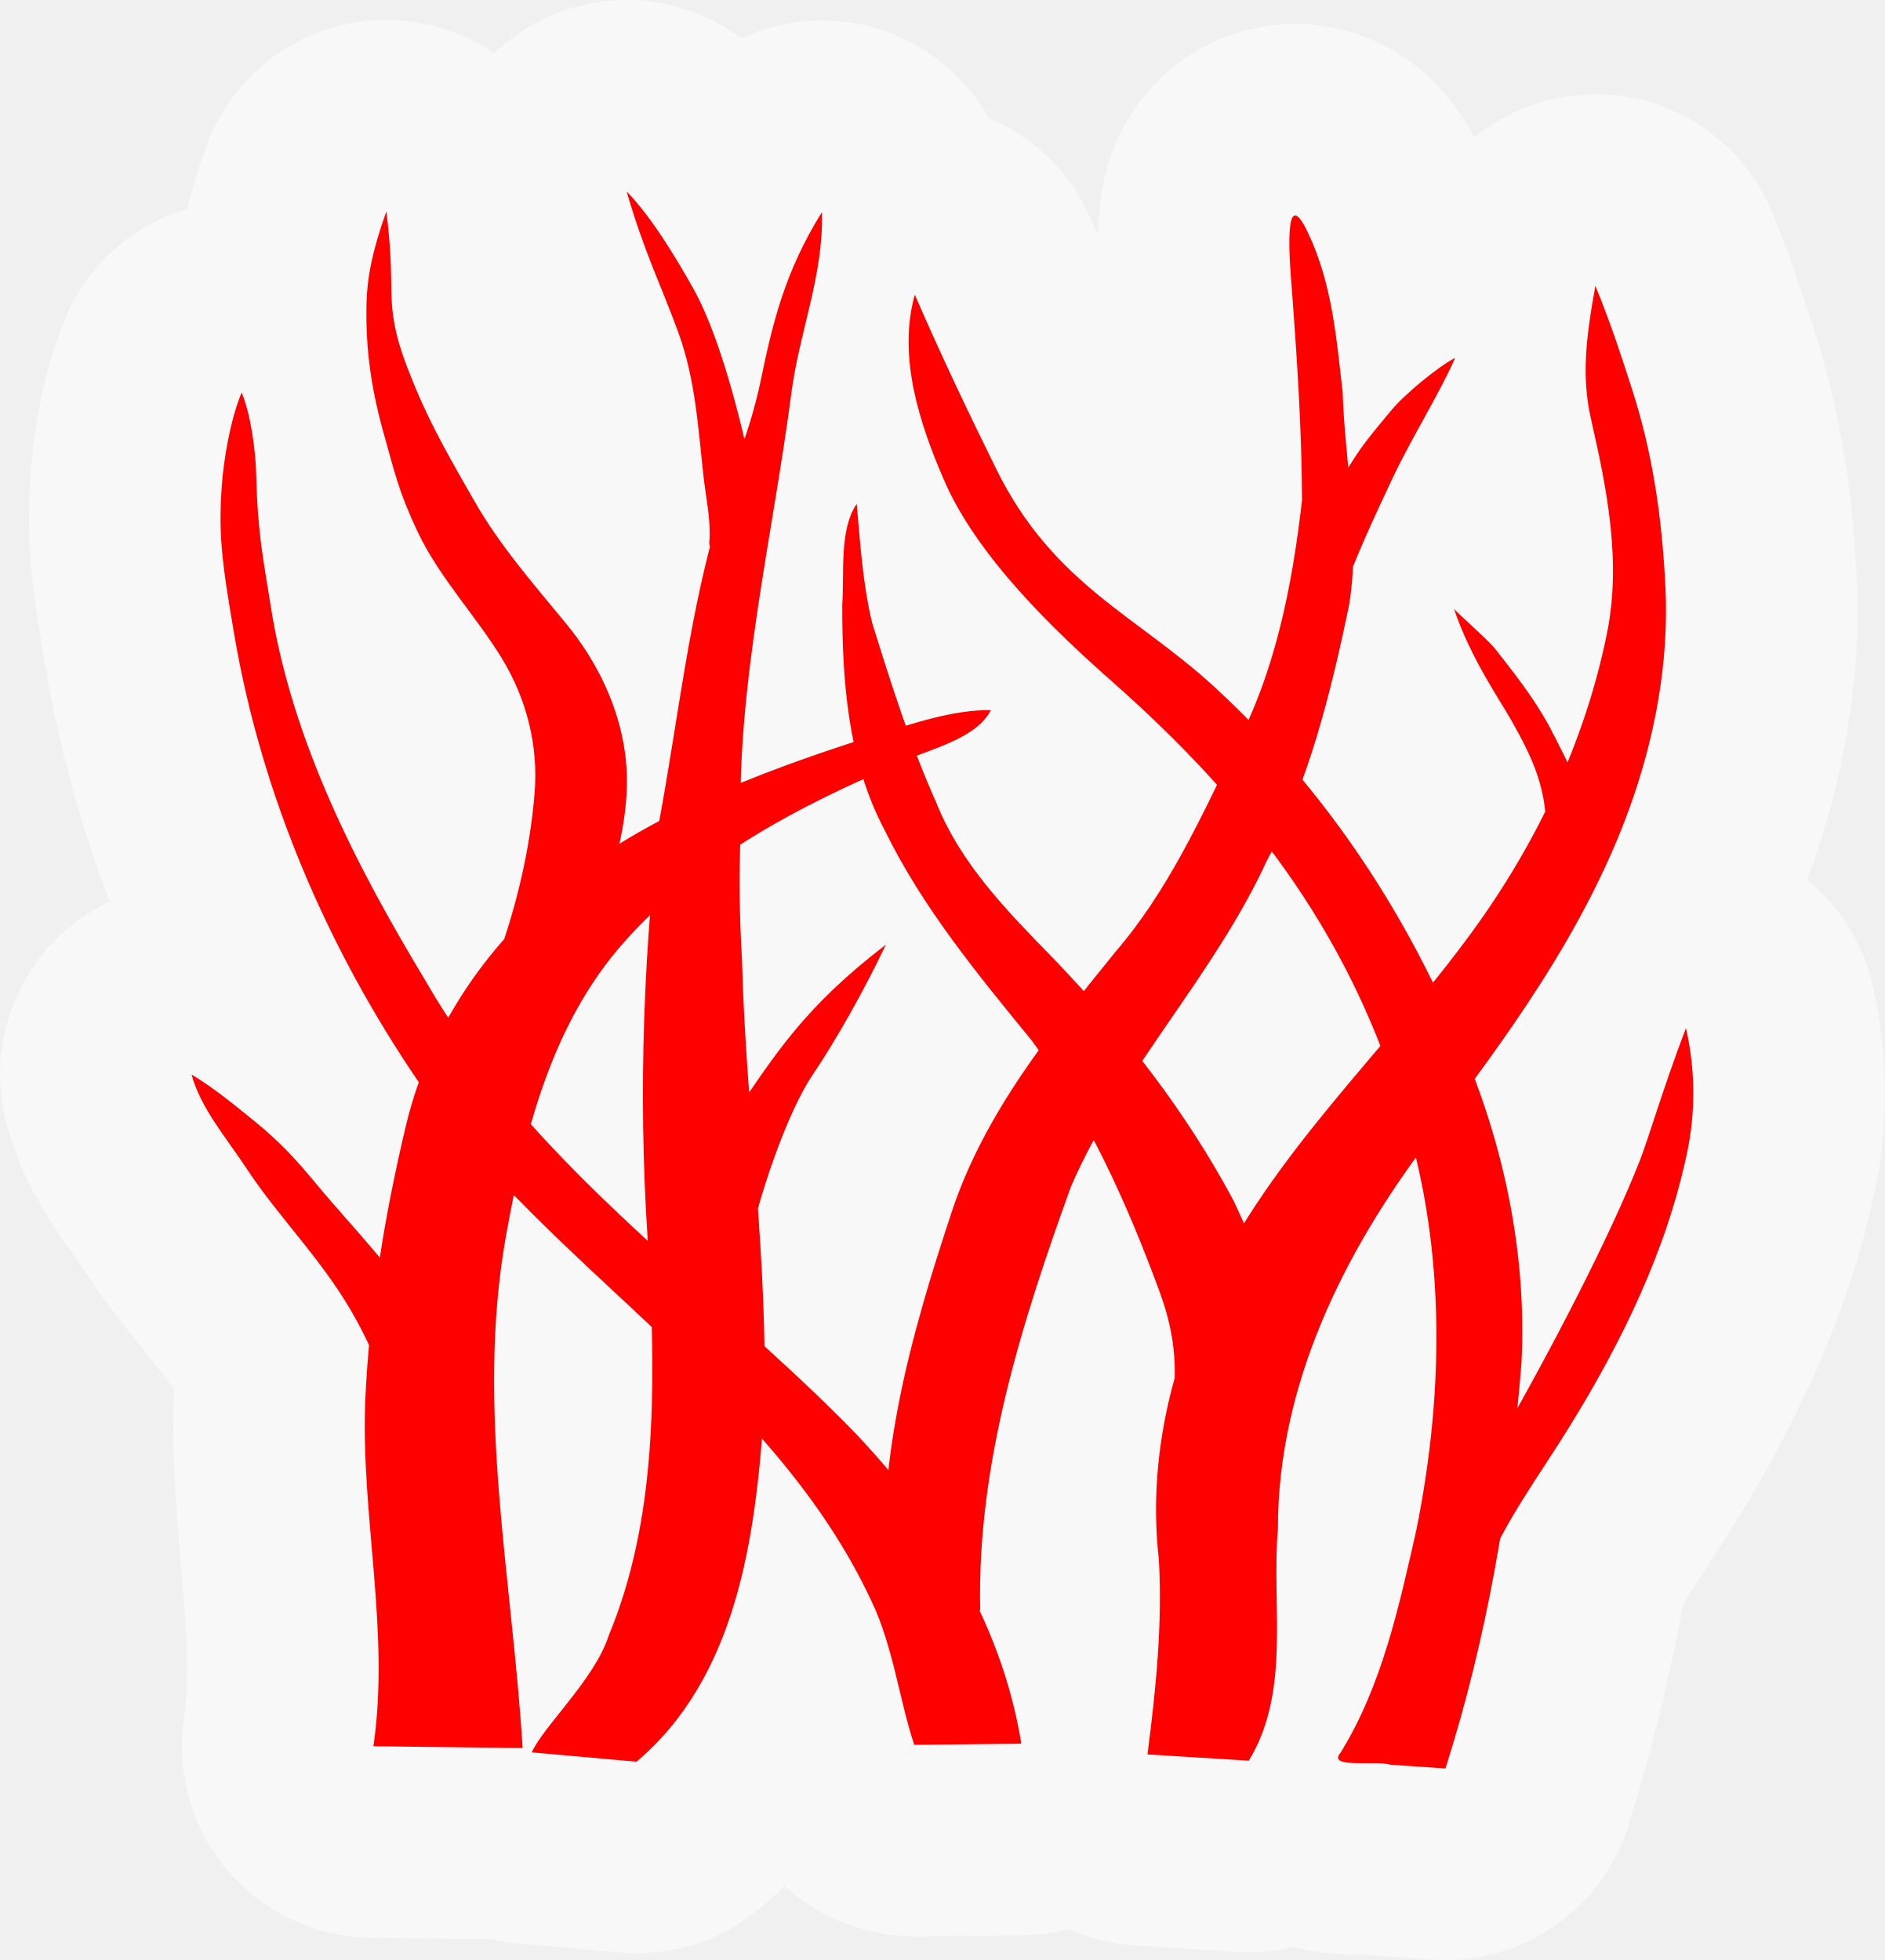
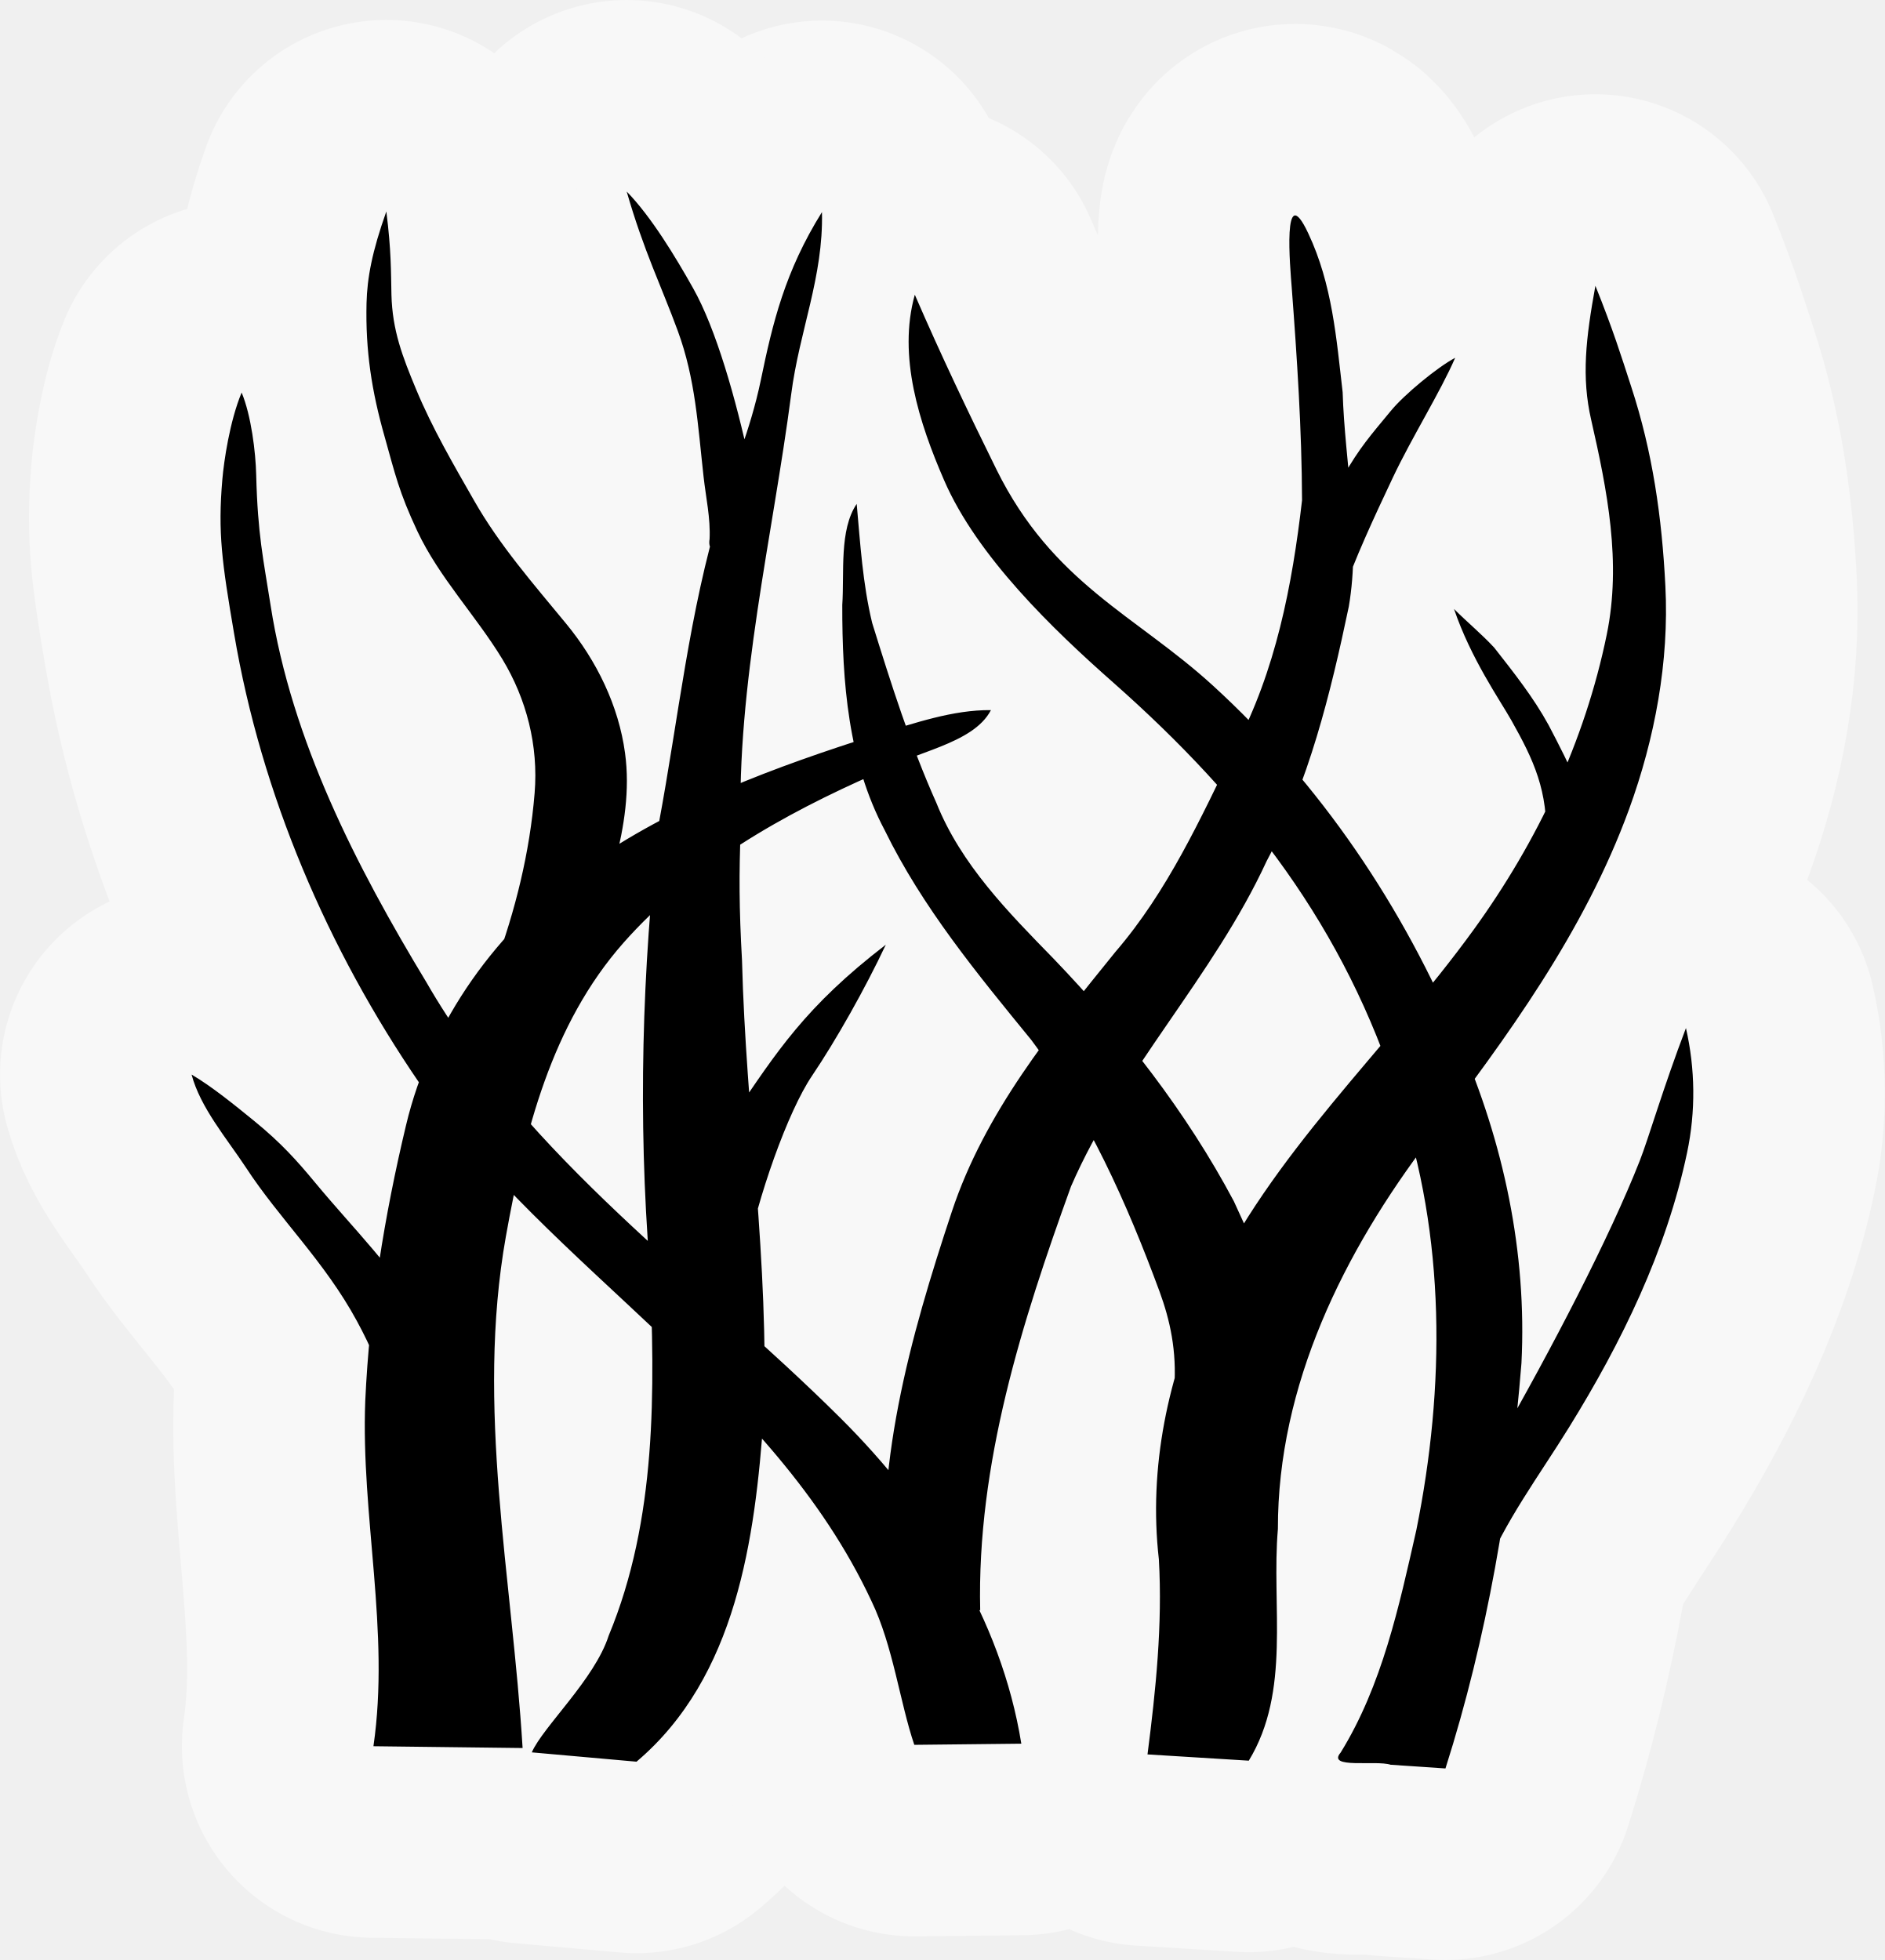
<svg xmlns="http://www.w3.org/2000/svg" version="1.0" width="14.759" height="15.349" viewBox="0 0 14.759 15.349" preserveAspectRatio="xMidYMid" id="svg2">
  <defs id="defs2" />
-   <g id="g66" fill="#ff0000" style="stroke:#ffffff;stroke-opacity:0.5;stroke-width:3;stroke-dasharray:none;stroke-linejoin:round;stroke-linecap:round;paint-order:stroke markers fill">
+   <g id="g66" fill="#000000" style="stroke:#ffffff;stroke-opacity:0.5;stroke-width:3;stroke-dasharray:none;stroke-linejoin:round;stroke-linecap:round;paint-order:stroke markers fill">
    <path id="path66" d="M 3.727,11.723 C 3.718,11.239 3.549,10.772 3.325,10.348 C 3.083,9.926 2.781,9.639 2.47,9.264 C 2.325,9.089 2.201,8.95 1.99,8.778 C 1.845,8.66 1.659,8.508 1.5,8.415 C 1.569,8.674 1.773,8.912 1.925,9.142 C 2.189,9.547 2.541,9.877 2.795,10.346 C 3.012,10.745 3.158,11.196 3.146,11.655 C 3.105,11.75 3.202,11.719 3.26,11.723 Z M 11.616,12.328 C 11.781,11.915 12.052,11.556 12.286,11.177 C 12.695,10.516 13.048,9.797 13.21,9.026 C 13.278,8.704 13.274,8.371 13.201,8.051 C 13.021,8.523 12.909,8.913 12.839,9.091 C 12.603,9.691 12.152,10.559 11.718,11.317 C 11.446,11.792 11.332,11.514 11.145,12.035 C 11.144,12.135 10.972,12.347 11.157,12.311 Z M 12.48,6.681 C 12.461,6.319 12.289,5.991 12.125,5.677 C 12.006,5.46 11.852,5.266 11.7,5.072 C 11.601,4.965 11.488,4.872 11.385,4.769 C 11.517,5.158 11.745,5.483 11.834,5.641 C 12.009,5.952 12.123,6.193 12.106,6.591 C 12.088,6.645 12.086,6.683 12.149,6.67 Z M 5.975,4.32 C 5.949,4.088 5.912,3.856 5.871,3.626 C 5.761,3.119 5.606,2.574 5.427,2.257 C 5.29,2.013 5.098,1.695 4.907,1.5 C 5.041,1.966 5.181,2.247 5.307,2.591 C 5.446,2.969 5.464,3.332 5.509,3.733 C 5.527,3.896 5.564,4.057 5.556,4.222 C 5.543,4.298 5.586,4.337 5.656,4.32 Z M 10.496,4.697 C 10.61,4.369 10.758,4.054 10.906,3.74 C 11.057,3.421 11.277,3.072 11.394,2.802 C 11.254,2.876 10.994,3.091 10.89,3.218 C 10.728,3.414 10.646,3.506 10.52,3.726 C 10.348,4.025 10.243,4.355 10.127,4.679 Z M 5.835,9.876 C 5.932,9.371 6.169,8.705 6.358,8.425 C 6.547,8.145 6.774,7.742 6.936,7.398 C 6.305,7.883 6.082,8.237 5.744,8.735 C 5.589,9.095 5.537,9.487 5.457,9.869 Z M 7.675,12.61 C 7.648,11.465 8.001,10.356 8.386,9.291 C 8.783,8.376 9.501,7.648 9.918,6.743 C 10.248,6.124 10.418,5.432 10.561,4.751 C 10.657,4.193 10.53,3.632 10.513,3.072 C 10.464,2.65 10.432,2.227 10.244,1.828 C 10.038,1.388 10.103,2.107 10.114,2.249 C 10.156,2.805 10.193,3.363 10.195,3.918 C 10.118,4.584 9.989,5.253 9.672,5.852 C 9.401,6.41 9.142,6.98 8.734,7.454 C 8.23,8.077 7.711,8.711 7.453,9.488 C 7.125,10.477 6.834,11.511 6.949,12.562 Z M 4.584,7.596 C 4.71,7.036 4.973,6.478 4.894,5.897 C 4.844,5.527 4.672,5.174 4.432,4.883 C 4.177,4.573 3.911,4.27 3.711,3.918 C 3.549,3.635 3.384,3.351 3.259,3.051 C 3.151,2.792 3.072,2.587 3.065,2.308 C 3.061,2.127 3.064,1.964 3.025,1.656 C 2.913,1.971 2.875,2.177 2.87,2.373 C 2.861,2.745 2.91,3.063 3.012,3.421 C 3.093,3.709 3.123,3.851 3.268,4.16 C 3.439,4.523 3.725,4.819 3.933,5.161 C 4.122,5.473 4.217,5.839 4.186,6.212 C 4.148,6.677 4.035,7.132 3.874,7.567 Z M 7.997,13.655 C 7.838,12.67 7.281,11.803 6.584,11.108 C 5.472,10.001 4.135,9.076 3.338,7.691 C 2.789,6.783 2.284,5.8 2.119,4.742 C 2.062,4.377 2.018,4.191 2.006,3.719 C 2.002,3.541 1.967,3.254 1.892,3.074 C 1.798,3.3 1.753,3.614 1.741,3.754 C 1.705,4.172 1.738,4.404 1.833,4.962 C 2.046,6.222 2.565,7.432 3.287,8.486 C 4.326,9.957 6.046,10.871 6.824,12.539 C 6.993,12.889 7.046,13.332 7.159,13.664 Z M 10.046,10.827 C 10.111,10.323 9.862,9.852 9.661,9.407 C 9.289,8.707 8.797,8.078 8.249,7.507 C 7.893,7.142 7.525,6.77 7.332,6.288 C 7.128,5.832 6.977,5.354 6.829,4.878 C 6.755,4.572 6.736,4.258 6.708,3.946 C 6.57,4.15 6.612,4.483 6.595,4.738 C 6.594,5.338 6.64,5.961 6.927,6.501 C 7.222,7.105 7.652,7.626 8.075,8.144 C 8.518,8.737 8.824,9.422 9.08,10.116 C 9.16,10.335 9.216,10.578 9.194,10.873 Z M 4.092,13.689 C 4.011,12.357 3.723,11.019 3.961,9.683 C 4.107,8.867 4.317,8.023 4.882,7.383 C 5.417,6.778 6.133,6.376 6.86,6.057 C 7.143,5.889 7.619,5.831 7.759,5.561 C 7.46,5.558 7.16,5.664 6.873,5.75 C 6.073,6.004 5.269,6.297 4.579,6.787 C 3.895,7.273 3.374,7.992 3.179,8.813 C 3.01,9.52 2.893,10.243 2.86,10.97 C 2.825,11.873 3.055,12.774 2.924,13.675 Z M 9.778,13.788 C 10.11,13.243 9.954,12.577 10.006,11.973 C 10.004,10.848 10.522,9.803 11.193,8.921 C 11.802,8.12 12.405,7.297 12.755,6.339 C 12.958,5.782 13.07,5.181 13.04,4.591 C 13.013,4.051 12.94,3.539 12.772,3.027 C 12.695,2.79 12.63,2.581 12.492,2.238 C 12.417,2.651 12.382,2.953 12.459,3.288 C 12.585,3.84 12.697,4.404 12.581,4.969 C 12.41,5.804 12.04,6.588 11.54,7.279 C 10.851,8.231 9.955,9.029 9.45,10.114 C 9.144,10.772 8.992,11.493 9.074,12.212 C 9.103,12.723 9.05,13.235 8.985,13.739 Z M 11.318,13.849 C 11.645,12.822 11.827,11.748 11.913,10.675 C 11.957,9.809 11.773,8.948 11.428,8.155 C 10.989,7.103 10.341,6.139 9.495,5.367 C 8.893,4.817 8.244,4.571 7.802,3.676 C 7.582,3.23 7.37,2.786 7.163,2.308 C 7.028,2.79 7.198,3.313 7.392,3.76 C 7.651,4.358 8.246,4.93 8.72,5.348 C 9.761,6.269 10.532,7.267 10.952,8.597 C 11.322,9.686 11.316,10.863 11.09,11.982 C 10.955,12.578 10.822,13.199 10.497,13.725 C 10.386,13.855 10.773,13.782 10.889,13.82 Z M 4.984,13.796 C 5.768,13.132 5.912,12.049 5.98,11.086 C 6.024,9.895 5.84,8.711 5.81,7.522 C 5.787,7.113 5.786,6.837 5.8,6.494 C 5.767,5.364 6.049,4.204 6.195,3.088 C 6.259,2.59 6.448,2.169 6.436,1.661 C 6.147,2.124 6.05,2.527 5.957,2.978 C 5.873,3.38 5.736,3.677 5.641,3.989 C 5.397,4.788 5.312,5.627 5.159,6.446 C 5.026,7.599 4.995,8.761 5.087,9.918 C 5.129,10.885 5.144,11.899 4.766,12.809 C 4.657,13.15 4.251,13.523 4.164,13.723 Z" style="stroke:#ffffff;stroke-opacity:0.5;stroke-width:3;stroke-dasharray:none;stroke-linejoin:round;stroke-linecap:round;paint-order:stroke markers fill" />
  </g>
</svg>
